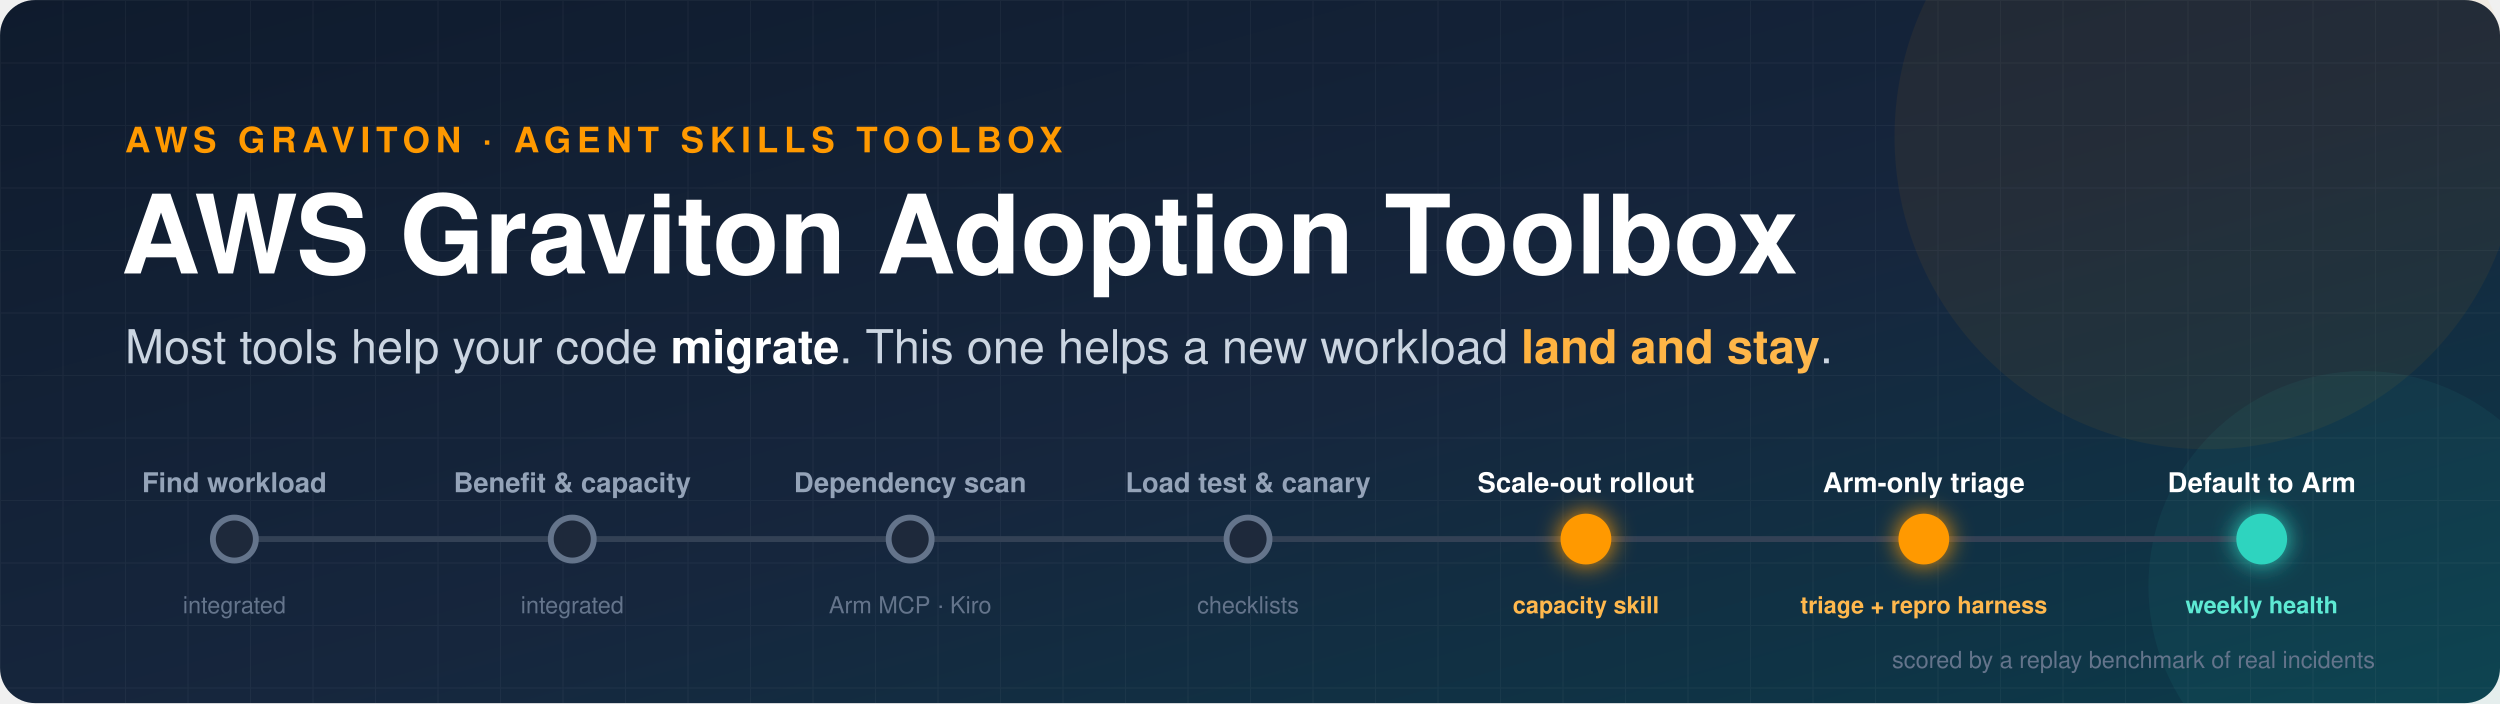
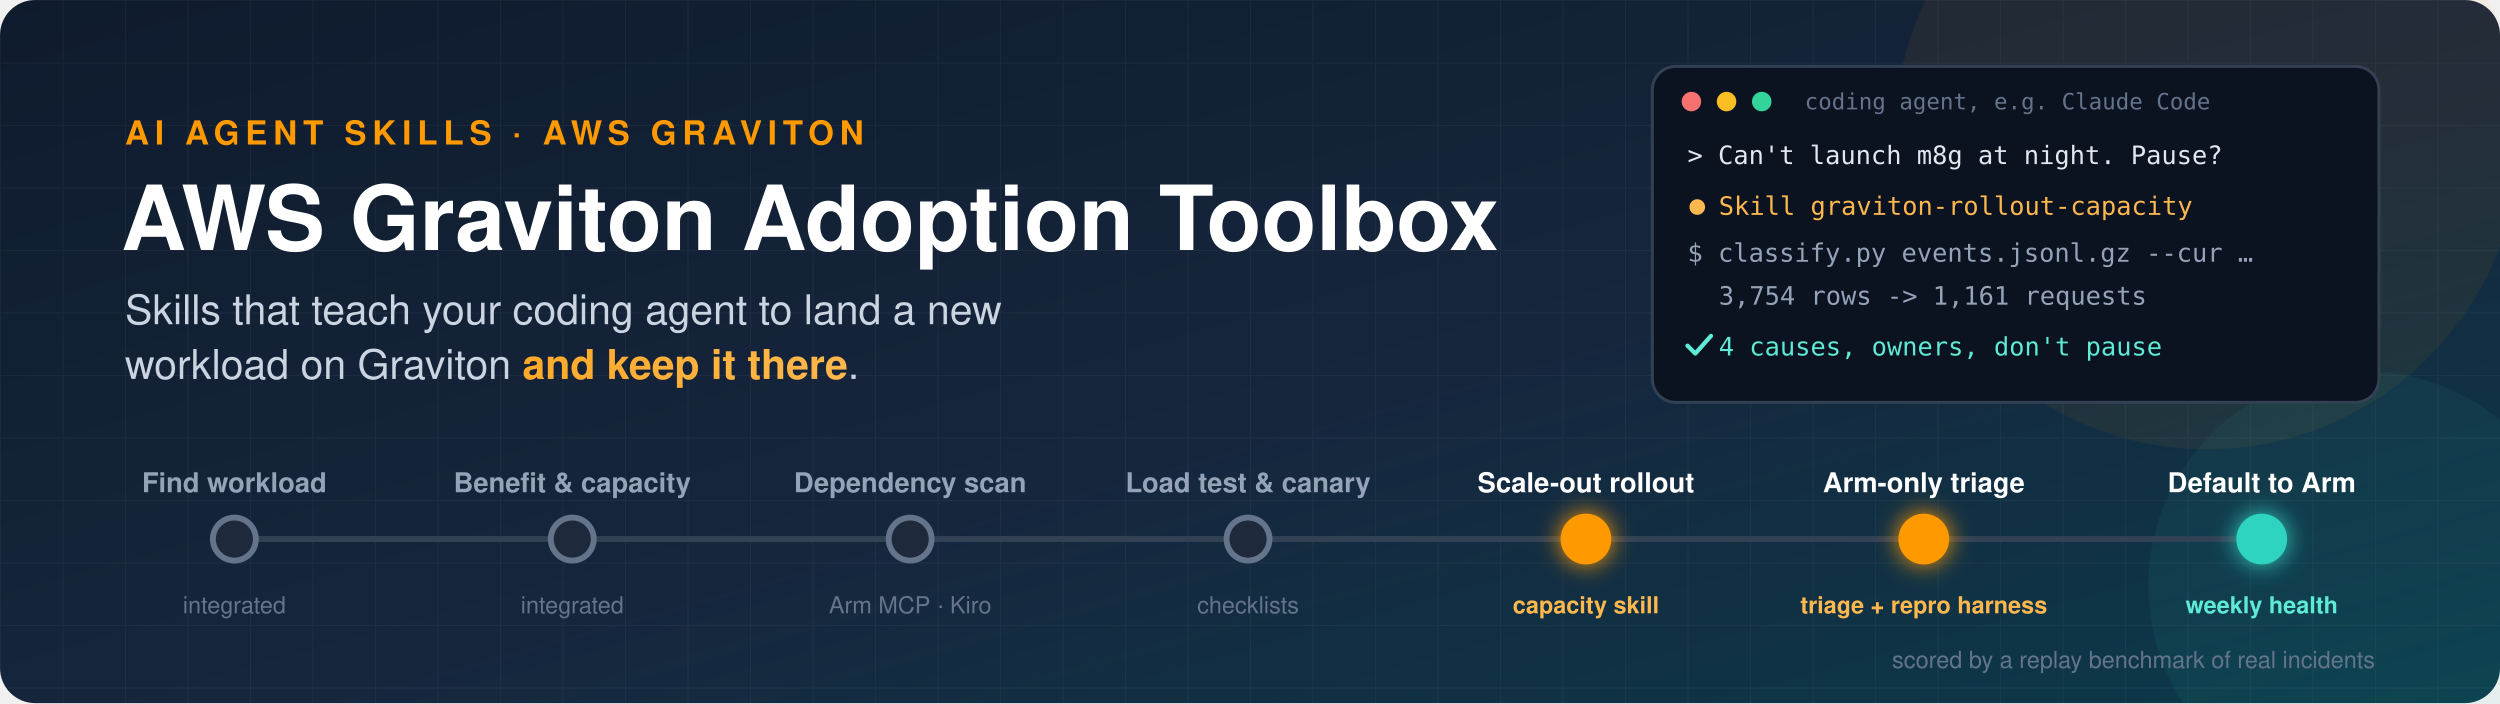
<svg xmlns="http://www.w3.org/2000/svg" width="1280" height="360" viewBox="0 0 1280 360" font-family="'Segoe UI', Helvetica, Arial, sans-serif">
  <defs>
    <linearGradient id="bg" x1="0" y1="0" x2="1" y2="1">
      <stop offset="0" stop-color="#0f1b2d" />
      <stop offset="0.55" stop-color="#16263d" />
      <stop offset="1" stop-color="#0b3b4a" />
    </linearGradient>
    <linearGradient id="orange" x1="0" y1="0" x2="1" y2="0">
      <stop offset="0" stop-color="#ff9900" />
      <stop offset="1" stop-color="#ffb84d" />
    </linearGradient>
    <pattern id="grid" width="32" height="32" patternUnits="userSpaceOnUse">
      <path d="M32 0H0V32" fill="none" stroke="#ffffff" stroke-opacity="0.04" stroke-width="1" />
    </pattern>
    <filter id="glow" x="-50%" y="-50%" width="200%" height="200%">
      <feGaussianBlur stdDeviation="6" result="b" />
      <feMerge>
        <feMergeNode in="b" />
        <feMergeNode in="SourceGraphic" />
      </feMerge>
    </filter>
  </defs>
  <rect width="1280" height="360" rx="18" fill="url(#bg)" />
  <rect width="1280" height="360" rx="18" fill="url(#grid)" />
  <circle cx="1130" cy="70" r="160" fill="#ff9900" opacity="0.06" />
  <circle cx="1210" cy="300" r="110" fill="#2dd4bf" opacity="0.06" />
-   <text x="64" y="78" fill="#ff9900" font-size="18" font-weight="700" letter-spacing="3">AWS GRAVITON · AGENT SKILLS TOOLBOX</text>
-   <text x="62" y="140" fill="#ffffff" font-size="56" font-weight="800">AWS Graviton Adoption Toolbox</text>
-   <text x="64" y="186" fill="#cbd5e1" font-size="24">Most tools help your code <tspan fill="#ffffff" font-weight="700">migrate</tspan>. This one helps a new workload <tspan fill="url(#orange)" font-weight="800">land and stay</tspan>.</text>
+   <text x="64" y="74" fill="#ff9900" font-size="17" font-weight="700" letter-spacing="3">AI AGENT SKILLS · AWS GRAVITON</text>
+   <text x="62" y="128" fill="#ffffff" font-size="46" font-weight="800">AWS Graviton Adoption Toolbox</text>
+   <text x="64" y="166" fill="#cbd5e1" font-size="21">Skills that teach your coding agent to land a new</text>
+   <text x="64" y="194" fill="#cbd5e1" font-size="21">workload on Graviton <tspan fill="url(#orange)" font-weight="800">and keep it there</tspan>.</text>
+   <g transform="translate(846,34)" font-family="'SFMono-Regular', Menlo, Consolas, monospace" font-size="13">
+     <rect width="372" height="172" rx="12" fill="#0b1220" stroke="#334155" stroke-width="1.5" />
+     <circle cx="20" cy="18" r="5" fill="#f87171" />
+     <circle cx="38" cy="18" r="5" fill="#fbbf24" />
+     <circle cx="56" cy="18" r="5" fill="#34d399" />
+     <text x="78" y="22" fill="#64748b" font-size="11.5">coding agent, e.g. Claude Code</text>
+     <text x="18" y="50" fill="#e2e8f0">&gt; Can't launch m8g at night. Pause?</text>
+     <circle cx="23" cy="72" r="4" fill="#ffb84d" />
+     <text x="34" y="76" fill="#ffb84d">Skill  graviton-rollout-capacity</text>
+     <text x="18" y="100" fill="#94a3b8">$ classify.py events.jsonl.gz --cur …</text>
+     <text x="34" y="122" fill="#94a3b8">3,754 rows -&gt; 1,161 requests</text>
+     <path d="M18 143 l4 4 l8 -9" fill="none" stroke="#5eead4" stroke-width="2.2" stroke-linecap="round" stroke-linejoin="round" />
+     <text x="34" y="148" fill="#5eead4">4 causes, owners, don't pause</text>
+   </g>
  <g font-size="14" font-weight="600" text-anchor="middle">
    <line x1="120" y1="276" x2="1160" y2="276" stroke="#334155" stroke-width="3" />
    <line x1="812" y1="276" x2="1160" y2="276" stroke="url(#orange)" stroke-width="4" filter="url(#glow)" />
    <g transform="translate(120,276)">
      <circle r="11" fill="#1e293b" stroke="#64748b" stroke-width="3" />
      <text y="-24" fill="#94a3b8">Find workload</text>
      <text y="38" fill="#64748b" font-size="12" font-weight="400">integrated</text>
    </g>
    <g transform="translate(293,276)">
      <circle r="11" fill="#1e293b" stroke="#64748b" stroke-width="3" />
      <text y="-24" fill="#94a3b8">Benefit &amp; capacity</text>
      <text y="38" fill="#64748b" font-size="12" font-weight="400">integrated</text>
    </g>
    <g transform="translate(466,276)">
      <circle r="11" fill="#1e293b" stroke="#64748b" stroke-width="3" />
      <text y="-24" fill="#94a3b8">Dependency scan</text>
      <text y="38" fill="#64748b" font-size="12" font-weight="400">Arm MCP · Kiro</text>
    </g>
    <g transform="translate(639,276)">
      <circle r="11" fill="#1e293b" stroke="#64748b" stroke-width="3" />
      <text y="-24" fill="#94a3b8">Load test &amp; canary</text>
      <text y="38" fill="#64748b" font-size="12" font-weight="400">checklists</text>
    </g>
    <g transform="translate(812,276)">
      <circle r="13" fill="#ff9900" filter="url(#glow)" />
      <text y="-24" fill="#ffffff">Scale-out rollout</text>
      <text y="38" fill="#ffb84d" font-size="12">capacity skill</text>
    </g>
    <g transform="translate(985,276)">
      <circle r="13" fill="#ff9900" filter="url(#glow)" />
      <text y="-24" fill="#ffffff">Arm-only triage</text>
      <text y="38" fill="#ffb84d" font-size="12">triage + repro harness</text>
    </g>
    <g transform="translate(1158,276)">
      <circle r="13" fill="#2dd4bf" filter="url(#glow)" />
      <text y="-24" fill="#ffffff">Default to Arm</text>
      <text y="38" fill="#5eead4" font-size="12">weekly health</text>
    </g>
  </g>
  <text x="1216" y="342" fill="#64748b" font-size="12" text-anchor="end">scored by a replay benchmark of real incidents</text>
</svg>
